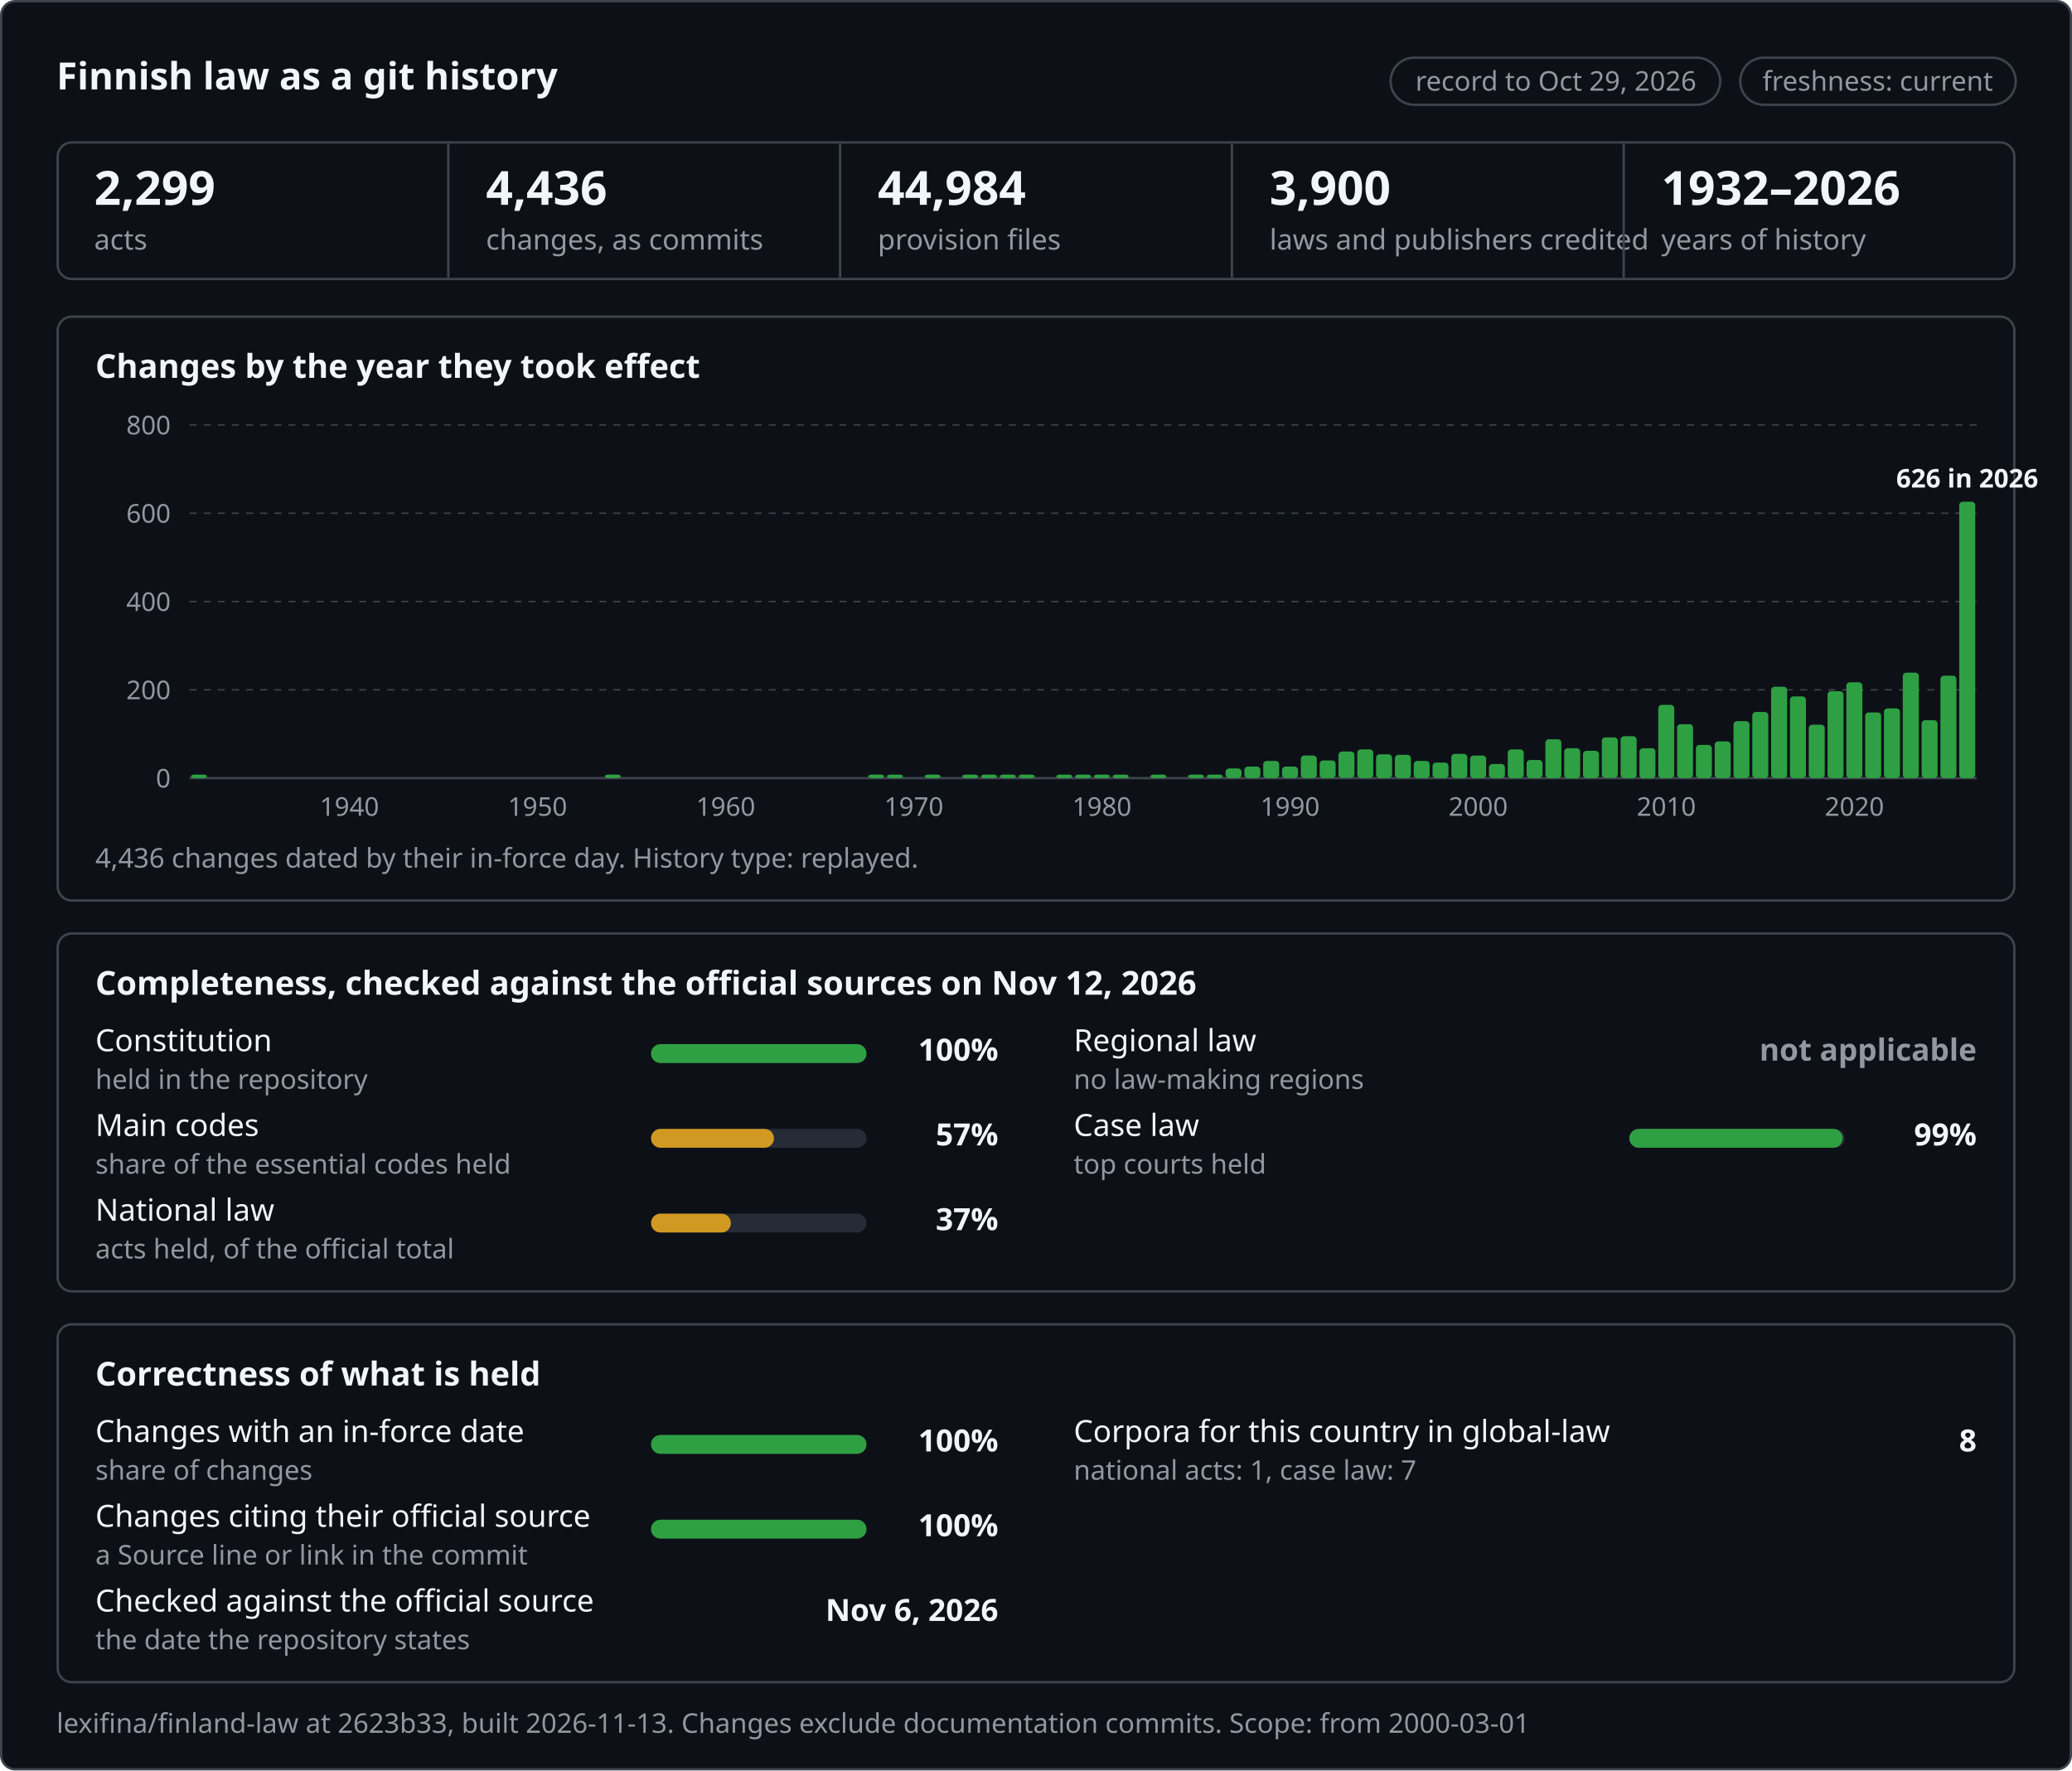
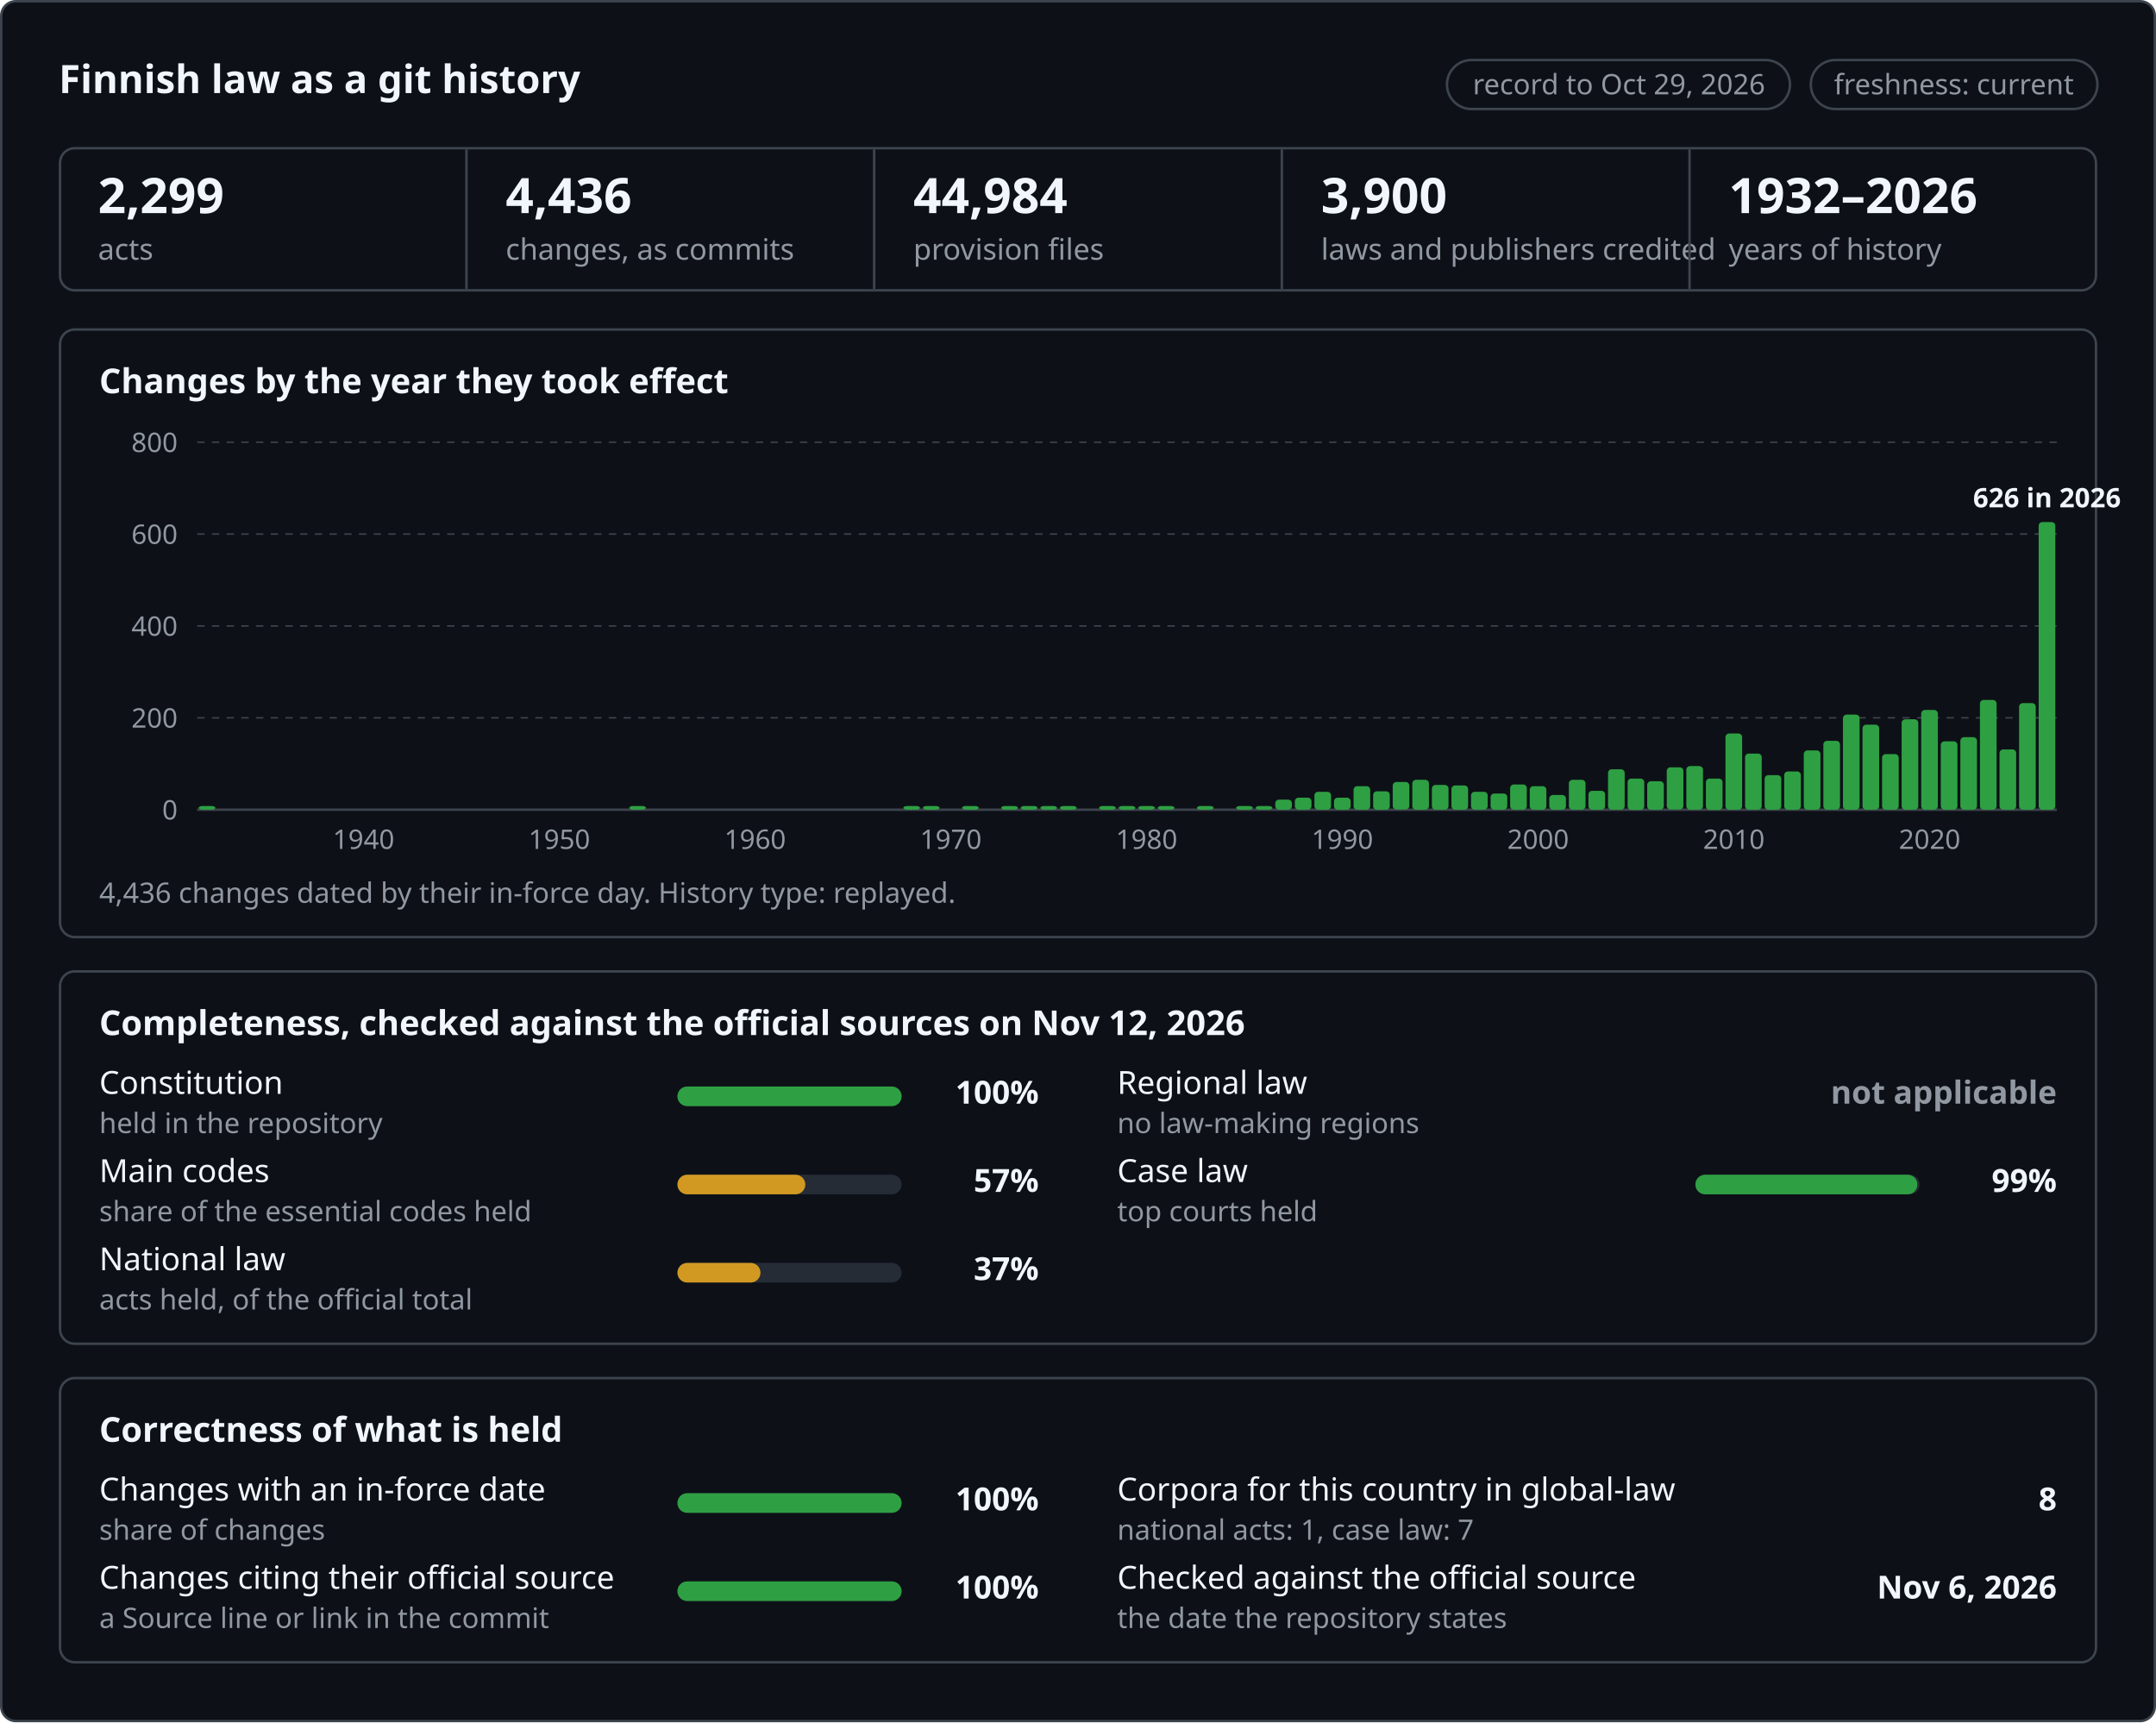
- <svg xmlns="http://www.w3.org/2000/svg" width="880" height="752" viewBox="0 0 880 752" font-family="-apple-system,BlinkMacSystemFont,Segoe UI,Noto Sans,Helvetica,Arial,sans-serif">
-   <rect x="0.5" y="0.5" width="879" height="751" rx="6" fill="#0d1117" stroke="#3d444d" />
+ <svg xmlns="http://www.w3.org/2000/svg" width="880" height="703" viewBox="0 0 880 703" font-family="-apple-system,BlinkMacSystemFont,Segoe UI,Noto Sans,Helvetica,Arial,sans-serif">
+   <rect x="0.5" y="0.5" width="879" height="702" rx="6" fill="#0d1117" stroke="#3d444d" />
  <text x="24" y="38" font-size="16" font-weight="600" fill="#f0f6fc">Finnish law as a git history</text>
  <rect x="590.6" y="24.5" width="140" height="20" rx="10" fill="none" stroke="#3d444d" />
  <text x="660.8" y="38.5" font-size="11.5" font-weight="500" text-anchor="middle" fill="#9198a1">record to Oct 29, 2026</text>
  <rect x="739.1" y="24.5" width="117" height="20" rx="10" fill="none" stroke="#3d444d" />
  <text x="797.5" y="38.5" font-size="11.5" font-weight="500" text-anchor="middle" fill="#9198a1">freshness: current</text>
  <rect x="24.5" y="60.5" width="831" height="58" rx="6" fill="#0d1117" stroke="#3d444d" />
  <text x="40.0" y="87" font-size="20" font-weight="600" fill="#f0f6fc">2,299</text>
  <text x="40.0" y="106" font-size="12" fill="#9198a1">acts</text>
  <line x1="190.4" y1="61" x2="190.4" y2="118" stroke="#3d444d" />
  <text x="206.4" y="87" font-size="20" font-weight="600" fill="#f0f6fc">4,436</text>
  <text x="206.4" y="106" font-size="12" fill="#9198a1">changes, as commits</text>
  <line x1="356.8" y1="61" x2="356.8" y2="118" stroke="#3d444d" />
  <text x="372.8" y="87" font-size="20" font-weight="600" fill="#f0f6fc">44,984</text>
  <text x="372.8" y="106" font-size="12" fill="#9198a1">provision files</text>
  <line x1="523.2" y1="61" x2="523.2" y2="118" stroke="#3d444d" />
  <text x="539.2" y="87" font-size="20" font-weight="600" fill="#f0f6fc">3,900</text>
  <text x="539.2" y="106" font-size="12" fill="#9198a1" textLength="142" lengthAdjust="spacingAndGlyphs">laws and publishers credited</text>
  <line x1="689.6" y1="61" x2="689.6" y2="118" stroke="#3d444d" />
  <text x="705.6" y="87" font-size="20" font-weight="600" fill="#f0f6fc">1932–2026</text>
  <text x="705.6" y="106" font-size="12" fill="#9198a1">years of history</text>
  <rect x="24.5" y="134.5" width="831" height="248" rx="6" fill="#0d1117" stroke="#3d444d" />
  <text x="40.5" y="160.5" font-size="14" font-weight="600" fill="#f0f6fc">Changes by the year they took effect</text>
  <line x1="80.5" y1="330.5" x2="839.5" y2="330.5" stroke="#3d444d" stroke-width="1" />
  <text x="72.5" y="334.5" font-size="11" text-anchor="end" fill="#9198a1">0</text>
  <line x1="80.5" y1="293.0" x2="839.5" y2="293.0" stroke="#3d444d" stroke-width="0.6" stroke-dasharray="3 3" />
  <text x="72.5" y="297.0" font-size="11" text-anchor="end" fill="#9198a1">200</text>
  <line x1="80.5" y1="255.5" x2="839.5" y2="255.5" stroke="#3d444d" stroke-width="0.6" stroke-dasharray="3 3" />
  <text x="72.5" y="259.5" font-size="11" text-anchor="end" fill="#9198a1">400</text>
  <line x1="80.5" y1="218.0" x2="839.5" y2="218.0" stroke="#3d444d" stroke-width="0.6" stroke-dasharray="3 3" />
  <text x="72.5" y="222.0" font-size="11" text-anchor="end" fill="#9198a1">600</text>
  <line x1="80.5" y1="180.5" x2="839.5" y2="180.5" stroke="#3d444d" stroke-width="0.6" stroke-dasharray="3 3" />
  <text x="72.5" y="184.5" font-size="11" text-anchor="end" fill="#9198a1">800</text>
  <rect x="81.10" y="329.0" width="6.79" height="1.5" rx="1.5" fill="#2ea043" />
  <text x="148.4" y="346.5" font-size="11" text-anchor="middle" fill="#9198a1">1940</text>
  <text x="228.3" y="346.5" font-size="11" text-anchor="middle" fill="#9198a1">1950</text>
  <rect x="256.87" y="329.0" width="6.79" height="1.5" rx="1.5" fill="#2ea043" />
  <text x="308.2" y="346.5" font-size="11" text-anchor="middle" fill="#9198a1">1960</text>
  <rect x="368.72" y="329.0" width="6.79" height="1.5" rx="1.5" fill="#2ea043" />
  <rect x="376.71" y="329.0" width="6.79" height="1.5" rx="1.5" fill="#2ea043" />
  <text x="388.1" y="346.5" font-size="11" text-anchor="middle" fill="#9198a1">1970</text>
  <rect x="392.69" y="329.0" width="6.79" height="1.5" rx="1.5" fill="#2ea043" />
  <rect x="408.67" y="329.0" width="6.79" height="1.5" rx="1.5" fill="#2ea043" />
  <rect x="416.66" y="329.0" width="6.79" height="1.5" rx="1.5" fill="#2ea043" />
  <rect x="424.65" y="329.0" width="6.79" height="1.5" rx="1.5" fill="#2ea043" />
  <rect x="432.64" y="329.0" width="6.79" height="1.5" rx="1.5" fill="#2ea043" />
  <rect x="448.62" y="329.0" width="6.79" height="1.5" rx="1.5" fill="#2ea043" />
  <rect x="456.61" y="329.0" width="6.79" height="1.5" rx="1.5" fill="#2ea043" />
  <rect x="464.59" y="329.0" width="6.79" height="1.5" rx="1.5" fill="#2ea043" />
  <text x="468.0" y="346.5" font-size="11" text-anchor="middle" fill="#9198a1">1980</text>
  <rect x="472.58" y="329.0" width="6.79" height="1.5" rx="1.5" fill="#2ea043" />
  <rect x="488.56" y="329.0" width="6.79" height="1.5" rx="1.5" fill="#2ea043" />
  <rect x="504.54" y="329.0" width="6.79" height="1.5" rx="1.5" fill="#2ea043" />
  <rect x="512.53" y="329.0" width="6.79" height="1.5" rx="1.5" fill="#2ea043" />
  <rect x="520.52" y="326.4" width="6.79" height="4.1" rx="1.5" fill="#2ea043" />
  <rect x="528.51" y="325.6" width="6.79" height="4.9" rx="1.5" fill="#2ea043" />
  <rect x="536.50" y="323.2" width="6.79" height="7.3" rx="1.5" fill="#2ea043" />
  <rect x="544.49" y="325.6" width="6.79" height="4.9" rx="1.5" fill="#2ea043" />
  <text x="547.9" y="346.5" font-size="11" text-anchor="middle" fill="#9198a1">1990</text>
  <rect x="552.48" y="320.9" width="6.79" height="9.6" rx="1.5" fill="#2ea043" />
  <rect x="560.47" y="323.0" width="6.79" height="7.5" rx="1.5" fill="#2ea043" />
  <rect x="568.46" y="319.2" width="6.79" height="11.2" rx="1.5" fill="#2ea043" />
  <rect x="576.45" y="318.3" width="6.79" height="12.2" rx="1.5" fill="#2ea043" />
  <rect x="584.44" y="320.4" width="6.79" height="10.1" rx="1.5" fill="#2ea043" />
  <rect x="592.43" y="320.6" width="6.79" height="9.9" rx="1.5" fill="#2ea043" />
  <rect x="600.42" y="323.2" width="6.79" height="7.3" rx="1.5" fill="#2ea043" />
  <rect x="608.41" y="323.9" width="6.79" height="6.6" rx="1.5" fill="#2ea043" />
  <rect x="616.39" y="320.2" width="6.79" height="10.3" rx="1.5" fill="#2ea043" />
  <rect x="624.38" y="320.9" width="6.79" height="9.6" rx="1.5" fill="#2ea043" />
  <text x="627.8" y="346.5" font-size="11" text-anchor="middle" fill="#9198a1">2000</text>
  <rect x="632.37" y="324.5" width="6.79" height="6.0" rx="1.5" fill="#2ea043" />
  <rect x="640.36" y="318.3" width="6.79" height="12.2" rx="1.5" fill="#2ea043" />
  <rect x="648.35" y="322.8" width="6.79" height="7.7" rx="1.5" fill="#2ea043" />
  <rect x="656.34" y="314.0" width="6.79" height="16.5" rx="1.5" fill="#2ea043" />
  <rect x="664.33" y="317.8" width="6.79" height="12.8" rx="1.5" fill="#2ea043" />
  <rect x="672.32" y="318.9" width="6.79" height="11.6" rx="1.5" fill="#2ea043" />
  <rect x="680.31" y="313.2" width="6.79" height="17.2" rx="1.5" fill="#2ea043" />
  <rect x="688.30" y="312.7" width="6.79" height="17.8" rx="1.5" fill="#2ea043" />
  <rect x="696.29" y="317.8" width="6.79" height="12.8" rx="1.5" fill="#2ea043" />
  <rect x="704.28" y="299.4" width="6.79" height="31.1" rx="1.5" fill="#2ea043" />
  <text x="707.7" y="346.5" font-size="11" text-anchor="middle" fill="#9198a1">2010</text>
  <rect x="712.27" y="307.6" width="6.79" height="22.9" rx="1.5" fill="#2ea043" />
  <rect x="720.26" y="316.4" width="6.79" height="14.1" rx="1.5" fill="#2ea043" />
  <rect x="728.25" y="314.9" width="6.79" height="15.6" rx="1.5" fill="#2ea043" />
  <rect x="736.24" y="306.3" width="6.79" height="24.2" rx="1.5" fill="#2ea043" />
  <rect x="744.23" y="302.4" width="6.79" height="28.1" rx="1.5" fill="#2ea043" />
  <rect x="752.22" y="291.7" width="6.79" height="38.8" rx="1.5" fill="#2ea043" />
  <rect x="760.21" y="295.8" width="6.79" height="34.7" rx="1.5" fill="#2ea043" />
  <rect x="768.19" y="307.8" width="6.79" height="22.7" rx="1.5" fill="#2ea043" />
  <rect x="776.18" y="293.6" width="6.79" height="36.9" rx="1.5" fill="#2ea043" />
  <rect x="784.17" y="289.8" width="6.79" height="40.7" rx="1.5" fill="#2ea043" />
  <text x="787.6" y="346.5" font-size="11" text-anchor="middle" fill="#9198a1">2020</text>
  <rect x="792.16" y="302.6" width="6.79" height="27.9" rx="1.5" fill="#2ea043" />
  <rect x="800.15" y="300.9" width="6.79" height="29.6" rx="1.5" fill="#2ea043" />
  <rect x="808.14" y="285.7" width="6.79" height="44.8" rx="1.5" fill="#2ea043" />
  <rect x="816.13" y="305.9" width="6.79" height="24.6" rx="1.5" fill="#2ea043" />
  <rect x="824.12" y="287.0" width="6.79" height="43.5" rx="1.5" fill="#2ea043" />
  <rect x="832.11" y="213.1" width="6.79" height="117.4" rx="1.5" fill="#2ea043" />
  <text x="835.5" y="207.1" font-size="11" font-weight="600" text-anchor="middle" fill="#f0f6fc">626 in 2026</text>
  <text x="40.5" y="368.5" font-size="11.5" fill="#9198a1">4,436 changes dated by their in-force day. History type: replayed.</text>
  <rect x="24.5" y="396.5" width="831" height="152" rx="6" fill="#0d1117" stroke="#3d444d" />
  <text x="40.5" y="422.5" font-size="14" font-weight="600" fill="#f0f6fc">Completeness, checked against the official sources on Nov 12, 2026</text>
  <text x="40.5" y="446.5" font-size="13" fill="#f0f6fc">Constitution</text>
  <text x="40.5" y="462.5" font-size="11.5" fill="#9198a1">held in the repository</text>
  <g>
    <rect x="276.5" y="443.5" width="91.5" height="8" rx="4" fill="#262c36" />
    <rect x="276.5" y="443.5" width="91.5" height="8" rx="4" fill="#2ea043" />
  </g>
  <text x="424.0" y="450.5" font-size="13" font-weight="600" text-anchor="end" fill="#f0f6fc">100%</text>
  <text x="40.5" y="482.5" font-size="13" fill="#f0f6fc">Main codes</text>
  <text x="40.5" y="498.5" font-size="11.5" fill="#9198a1">share of the essential codes held</text>
  <g>
    <rect x="276.5" y="479.5" width="91.5" height="8" rx="4" fill="#262c36" />
    <rect x="276.5" y="479.5" width="52.2" height="8" rx="4" fill="#d29922" />
  </g>
  <text x="424.0" y="486.5" font-size="13" font-weight="600" text-anchor="end" fill="#f0f6fc">57%</text>
  <text x="40.5" y="518.5" font-size="13" fill="#f0f6fc">National law</text>
  <text x="40.5" y="534.5" font-size="11.5" fill="#9198a1">acts held, of the official total</text>
  <g>
    <rect x="276.5" y="515.5" width="91.5" height="8" rx="4" fill="#262c36" />
    <rect x="276.5" y="515.5" width="33.9" height="8" rx="4" fill="#d29922" />
  </g>
  <text x="424.0" y="522.5" font-size="13" font-weight="600" text-anchor="end" fill="#f0f6fc">37%</text>
  <text x="456.0" y="446.5" font-size="13" fill="#f0f6fc">Regional law</text>
  <text x="456.0" y="462.5" font-size="11.5" fill="#9198a1">no law-making regions</text>
  <text x="839.5" y="450.5" font-size="13" font-weight="600" text-anchor="end" fill="#9198a1">not applicable</text>
  <text x="456.0" y="482.5" font-size="13" fill="#f0f6fc">Case law</text>
  <text x="456.0" y="498.5" font-size="11.5" fill="#9198a1">top courts held</text>
  <g>
    <rect x="692.0" y="479.5" width="91.5" height="8" rx="4" fill="#262c36" />
    <rect x="692.0" y="479.5" width="90.6" height="8" rx="4" fill="#2ea043" />
  </g>
  <text x="839.5" y="486.5" font-size="13" font-weight="600" text-anchor="end" fill="#f0f6fc">99%</text>
-   <rect x="24.5" y="562.5" width="831" height="152" rx="6" fill="#0d1117" stroke="#3d444d" />
+   <rect x="24.5" y="562.5" width="831" height="116" rx="6" fill="#0d1117" stroke="#3d444d" />
  <text x="40.5" y="588.5" font-size="14" font-weight="600" fill="#f0f6fc">Correctness of what is held</text>
  <text x="40.5" y="612.5" font-size="13" fill="#f0f6fc">Changes with an in-force date</text>
  <text x="40.5" y="628.5" font-size="11.5" fill="#9198a1">share of changes</text>
  <g>
    <rect x="276.5" y="609.5" width="91.5" height="8" rx="4" fill="#262c36" />
    <rect x="276.5" y="609.5" width="91.5" height="8" rx="4" fill="#2ea043" />
  </g>
  <text x="424.0" y="616.5" font-size="13" font-weight="600" text-anchor="end" fill="#f0f6fc">100%</text>
  <text x="40.5" y="648.5" font-size="13" fill="#f0f6fc">Changes citing their official source</text>
  <text x="40.5" y="664.5" font-size="11.5" fill="#9198a1">a Source line or link in the commit</text>
  <g>
    <rect x="276.5" y="645.5" width="91.5" height="8" rx="4" fill="#262c36" />
    <rect x="276.5" y="645.5" width="91.5" height="8" rx="4" fill="#2ea043" />
  </g>
  <text x="424.0" y="652.5" font-size="13" font-weight="600" text-anchor="end" fill="#f0f6fc">100%</text>
-   <text x="40.5" y="684.5" font-size="13" fill="#f0f6fc">Checked against the official source</text>
-   <text x="40.5" y="700.5" font-size="11.5" fill="#9198a1">the date the repository states</text>
-   <text x="424.0" y="688.5" font-size="13" font-weight="600" text-anchor="end" fill="#f0f6fc">Nov 6, 2026</text>
  <text x="456.0" y="612.5" font-size="13" fill="#f0f6fc">Corpora for this country in global-law</text>
  <text x="456.0" y="628.5" font-size="11.5" fill="#9198a1">national acts: 1, case law: 7</text>
  <text x="839.5" y="616.5" font-size="13" font-weight="600" text-anchor="end" fill="#f0f6fc">8</text>
-   <text x="24" y="736" font-size="11.5" fill="#9198a1">lexifina/finland-law at 2623b33, built 2026-11-13. Changes exclude documentation commits. Scope: from 2000-03-01</text>
+   <text x="456.0" y="648.5" font-size="13" fill="#f0f6fc">Checked against the official source</text>
+   <text x="456.0" y="664.5" font-size="11.5" fill="#9198a1">the date the repository states</text>
+   <text x="839.5" y="652.5" font-size="13" font-weight="600" text-anchor="end" fill="#f0f6fc">Nov 6, 2026</text>
</svg>
